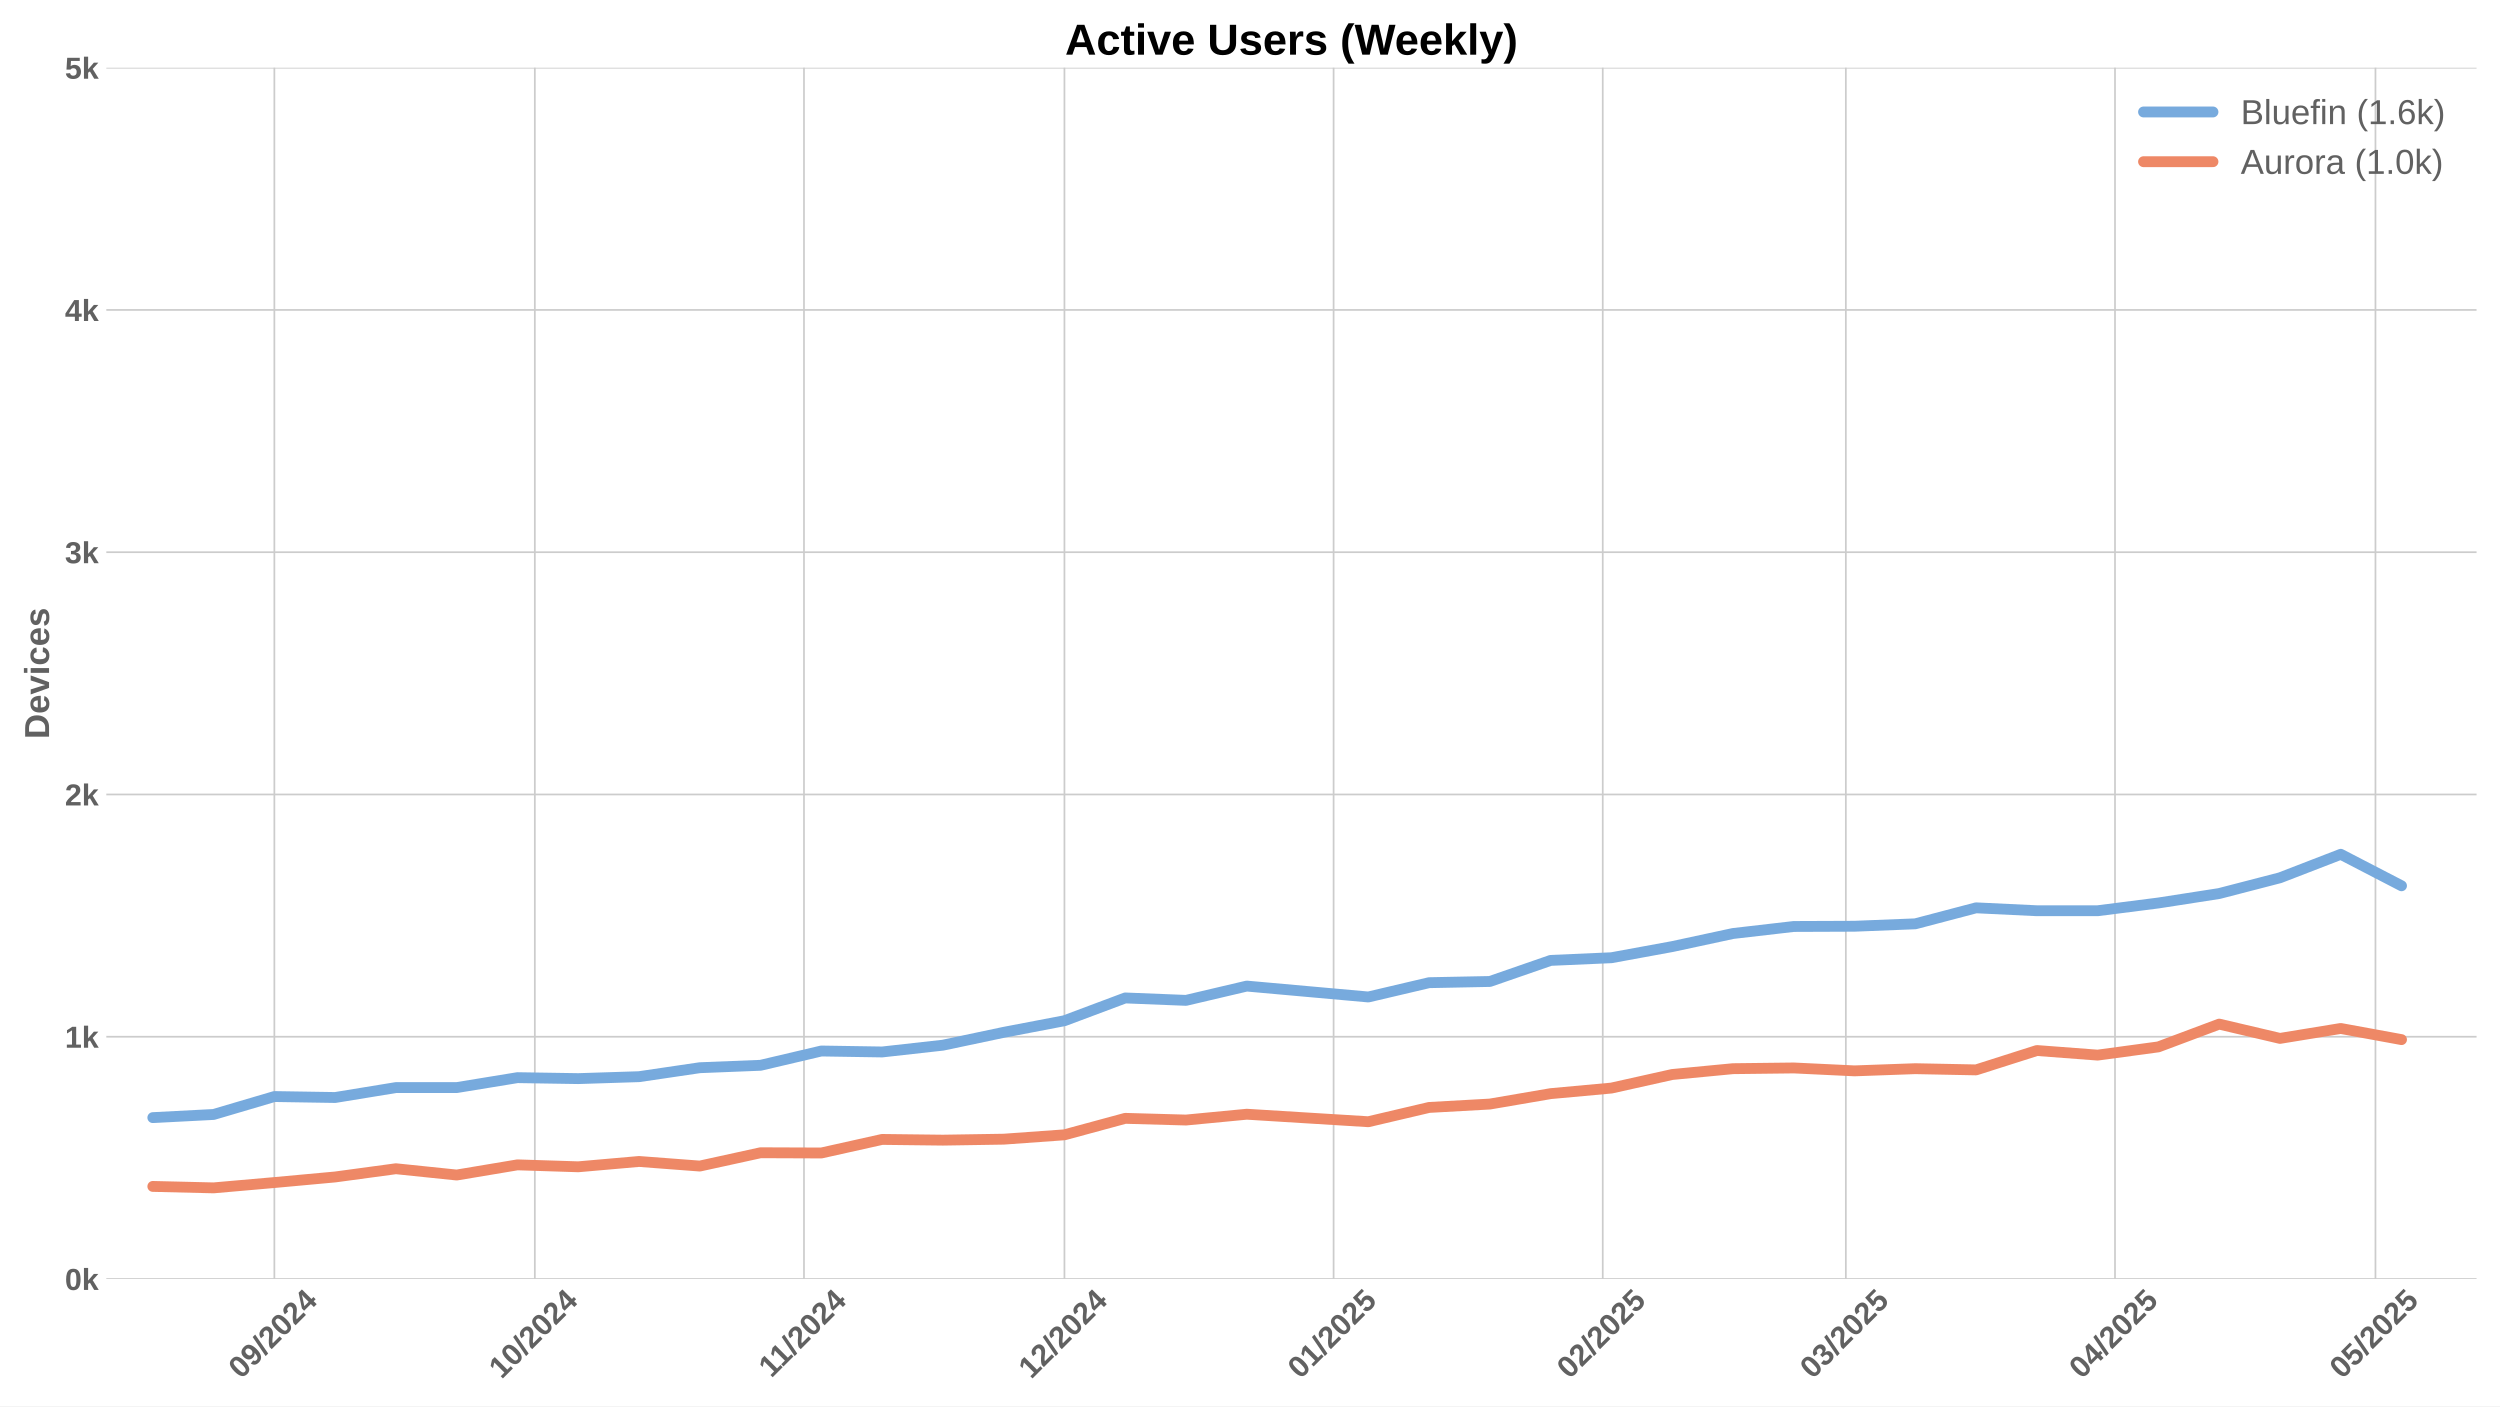
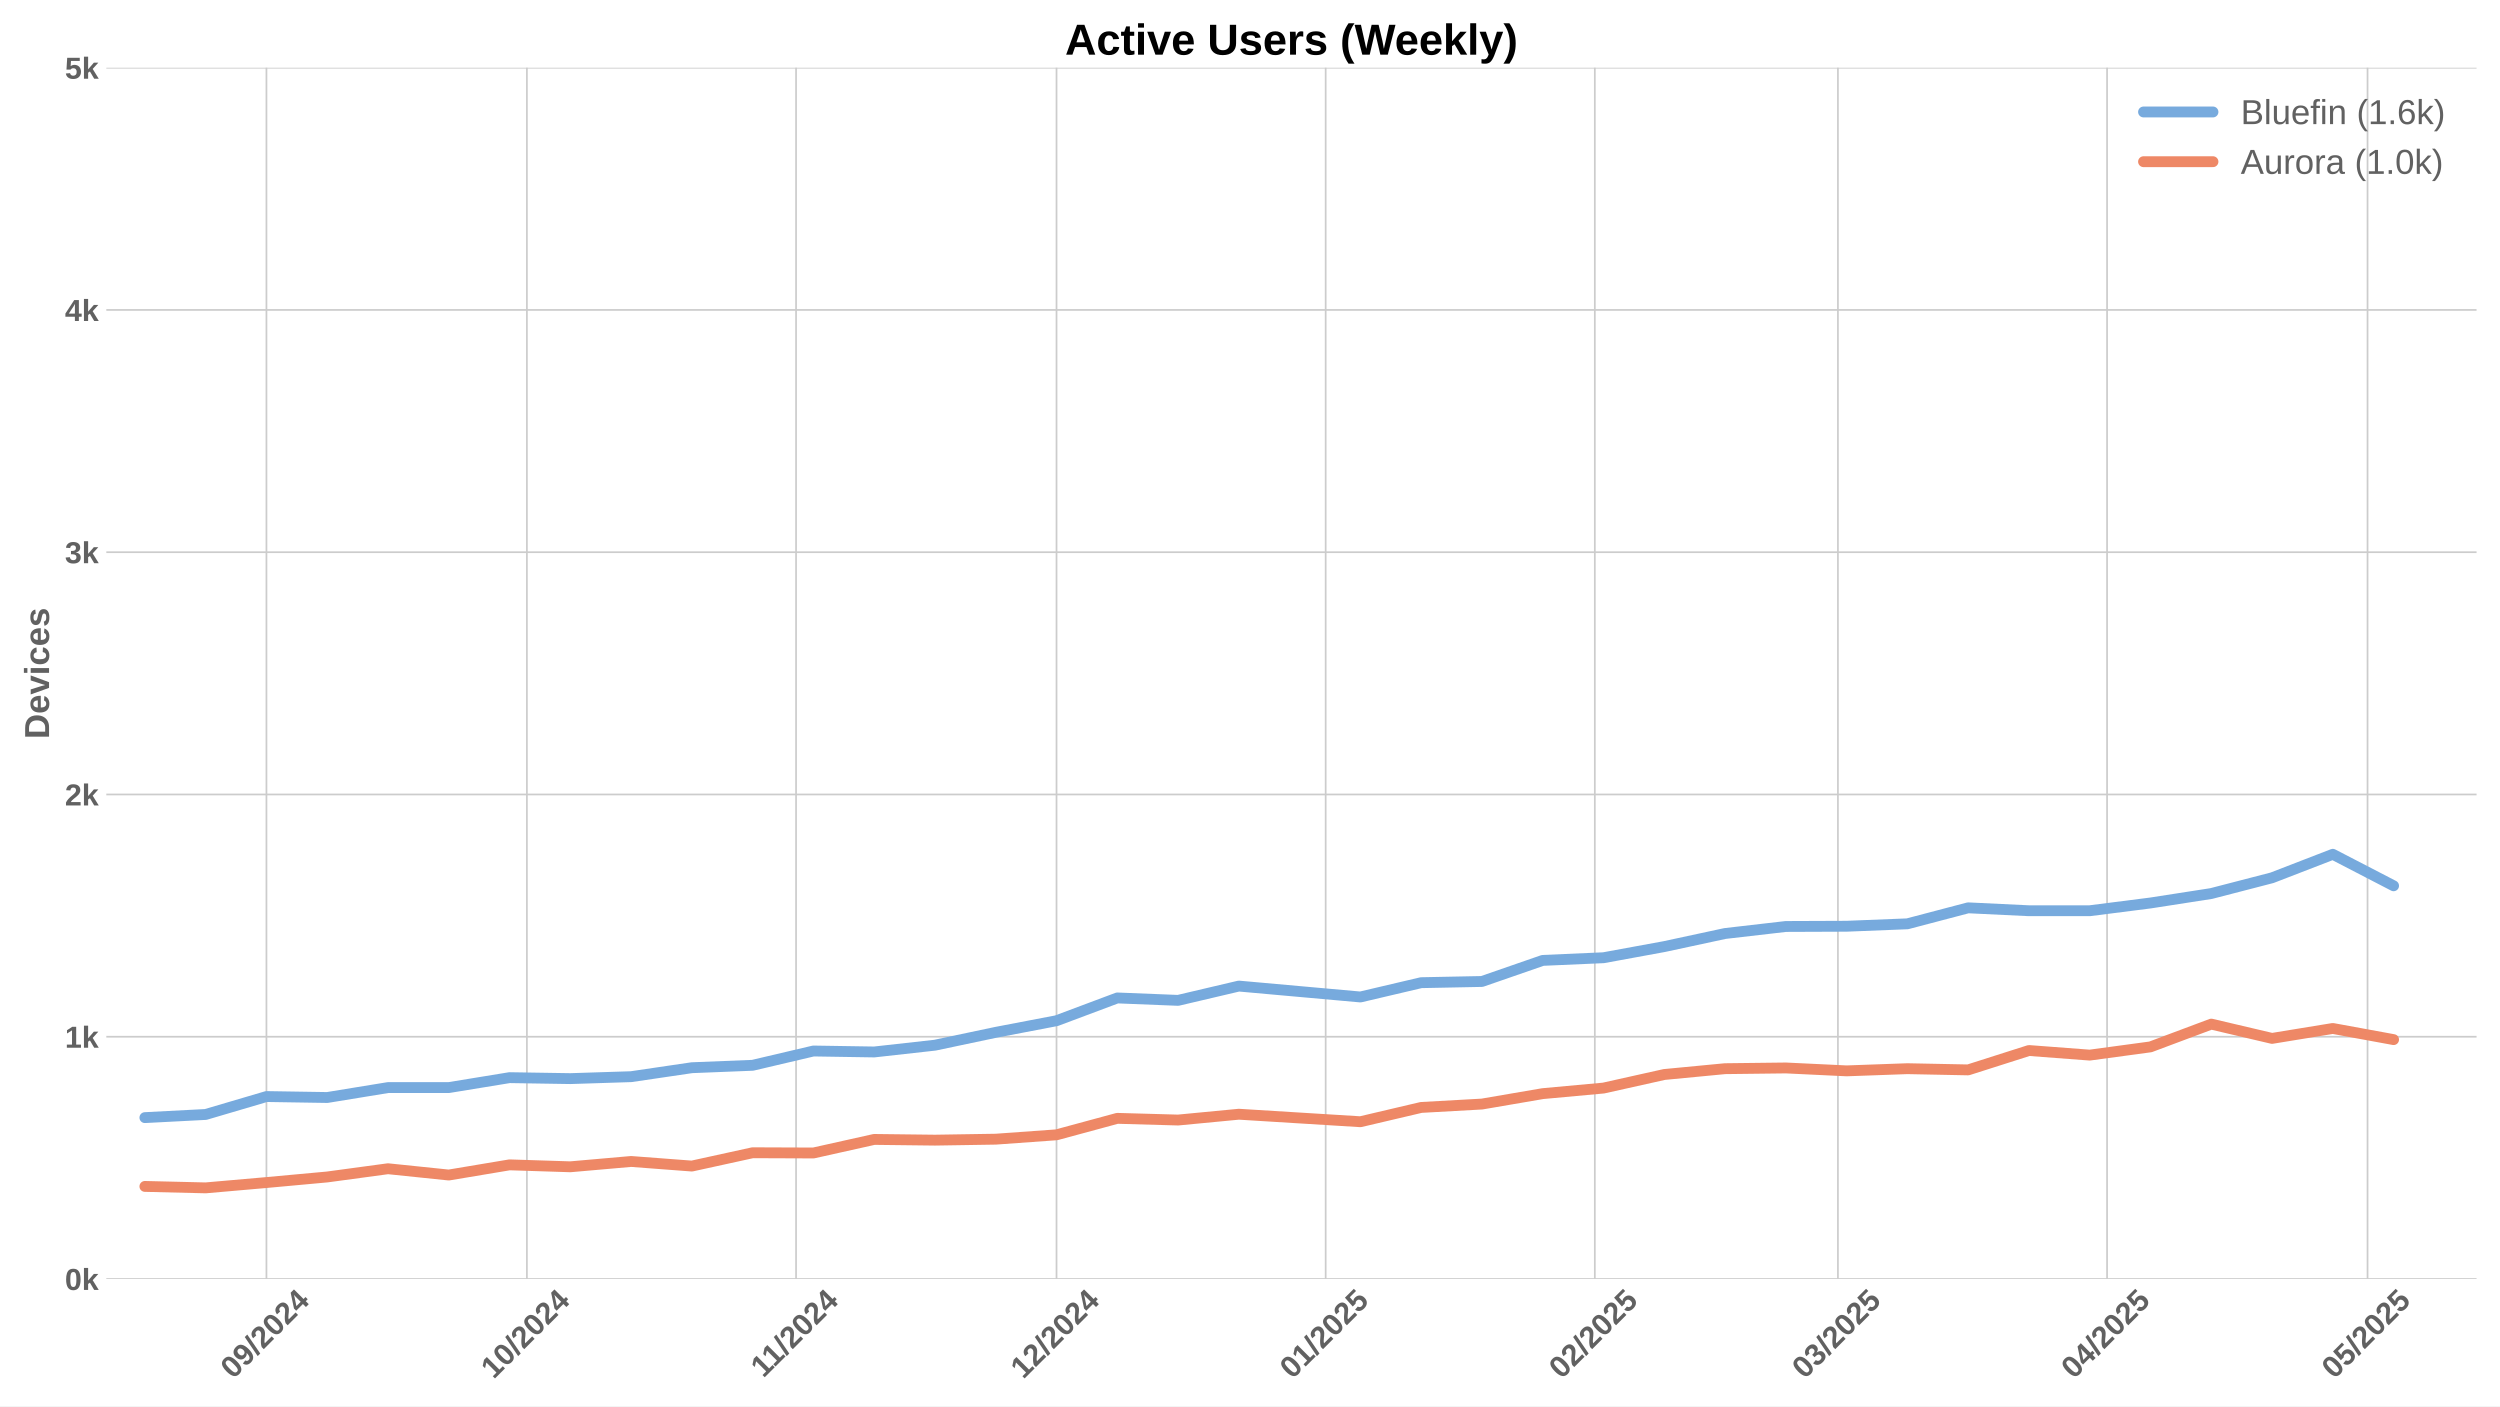
<svg xmlns="http://www.w3.org/2000/svg" xmlns:xlink="http://www.w3.org/1999/xlink" width="1152pt" height="648pt" viewBox="0 0 1152 648" version="1.1">
  <defs>
    <style type="text/css">*{stroke-linejoin: round; stroke-linecap: butt}</style>
  </defs>
  <g id="figure_1">
    <g id="patch_1">
      <path d="M 0 648  L 1152 648  L 1152 0  L 0 0  z " style="fill: #ffffff" />
    </g>
    <g id="axes_1">
      <g id="patch_2">
        <path d="M 48.99 589.343  L 1141.2 589.343  L 1141.2 31.2  L 48.99 31.2  z " style="fill: #ffffff" />
      </g>
      <g id="matplotlib.axis_1">
        <g id="xtick_1">
          <g id="line2d_1">
-             <path d="M 126.427 589.343  L 126.427 31.2  " clip-path="url(#p406740d268)" style="fill: none; stroke: #cccccc; stroke-width: 0.8; stroke-linecap: round" />
+             <path d="M 122.775 589.343  L 122.775 31.2  " clip-path="url(#p070a25400c)" style="fill: none; stroke: #cccccc; stroke-width: 0.8; stroke-linecap: round" />
          </g>
          <g id="line2d_2" />
          <g id="text_1">
-             <g style="fill: #616161" transform="translate(111.0971 635.7977) rotate(-45) scale(0.14 -0.14)">
+             <g style="fill: #616161" transform="translate(107.4448 635.7977) rotate(-45) scale(0.14 -0.14)">
              <defs>
                <path id="LiberationSans-Bold-30" d="M 3297 2203  Q 3297 1088 2914 512  Q 2531 -63 1766 -63  Q 253 -63 253 2203  Q 253 2994 418 3494  Q 584 3994 915 4231  Q 1247 4469 1791 4469  Q 2572 4469 2934 3903  Q 3297 3338 3297 2203  z M 2416 2203  Q 2416 2813 2356 3150  Q 2297 3488 2165 3634  Q 2034 3781 1784 3781  Q 1519 3781 1383 3632  Q 1247 3484 1189 3148  Q 1131 2813 1131 2203  Q 1131 1600 1192 1261  Q 1253 922 1386 775  Q 1519 628 1772 628  Q 2022 628 2158 783  Q 2294 938 2355 1278  Q 2416 1619 2416 2203  z " transform="scale(0.015625)" />
                <path id="LiberationSans-Bold-39" d="M 3322 2272  Q 3322 1100 2894 518  Q 2466 -63 1678 -63  Q 1097 -63 767 185  Q 438 434 300 972  L 1125 1088  Q 1247 628 1688 628  Q 2056 628 2254 981  Q 2453 1334 2459 2028  Q 2341 1794 2070 1661  Q 1800 1528 1488 1528  Q 906 1528 564 1923  Q 222 2319 222 2994  Q 222 3688 623 4078  Q 1025 4469 1759 4469  Q 2550 4469 2936 3920  Q 3322 3372 3322 2272  z M 2394 2888  Q 2394 3297 2214 3539  Q 2034 3781 1738 3781  Q 1447 3781 1280 3570  Q 1113 3359 1113 2988  Q 1113 2622 1278 2401  Q 1444 2181 1741 2181  Q 2022 2181 2208 2373  Q 2394 2566 2394 2888  z " transform="scale(0.015625)" />
                <path id="LiberationSans-Bold-2f" d="M 63 -128  L 972 4638  L 1716 4638  L 822 -128  L 63 -128  z " transform="scale(0.015625)" />
                <path id="LiberationSans-Bold-32" d="M 222 0  L 222 609  Q 394 988 711 1347  Q 1028 1706 1509 2097  Q 1972 2472 2158 2715  Q 2344 2959 2344 3194  Q 2344 3769 1766 3769  Q 1484 3769 1336 3617  Q 1188 3466 1144 3163  L 259 3213  Q 334 3825 717 4147  Q 1100 4469 1759 4469  Q 2472 4469 2853 4144  Q 3234 3819 3234 3231  Q 3234 2922 3112 2672  Q 2991 2422 2800 2211  Q 2609 2000 2376 1815  Q 2144 1631 1925 1456  Q 1706 1281 1526 1103  Q 1347 925 1259 722  L 3303 722  L 3303 0  L 222 0  z " transform="scale(0.015625)" />
                <path id="LiberationSans-Bold-34" d="M 2938 897  L 2938 0  L 2100 0  L 2100 897  L 97 897  L 97 1556  L 1956 4403  L 2938 4403  L 2938 1550  L 3525 1550  L 3525 897  L 2938 897  z M 2100 2991  Q 2100 3159 2111 3356  Q 2122 3553 2128 3609  Q 2047 3434 1834 3103  L 813 1550  L 2100 1550  L 2100 2991  z " transform="scale(0.015625)" />
              </defs>
              <use xlink:href="#LiberationSans-Bold-30" />
              <use xlink:href="#LiberationSans-Bold-39" transform="translate(55.61523 0)" />
              <use xlink:href="#LiberationSans-Bold-2f" transform="translate(111.2305 0)" />
              <use xlink:href="#LiberationSans-Bold-32" transform="translate(139.0137 0)" />
              <use xlink:href="#LiberationSans-Bold-30" transform="translate(194.6289 0)" />
              <use xlink:href="#LiberationSans-Bold-32" transform="translate(250.2441 0)" />
              <use xlink:href="#LiberationSans-Bold-34" transform="translate(305.8594 0)" />
            </g>
          </g>
        </g>
        <g id="xtick_2">
          <g id="line2d_3">
-             <path d="M 246.45 589.343  L 246.45 31.2  " clip-path="url(#p406740d268)" style="fill: none; stroke: #cccccc; stroke-width: 0.8; stroke-linecap: round" />
+             <path d="M 242.798 589.343  L 242.798 31.2  " clip-path="url(#p070a25400c)" style="fill: none; stroke: #cccccc; stroke-width: 0.8; stroke-linecap: round" />
          </g>
          <g id="line2d_4" />
          <g id="text_2">
-             <g style="fill: #616161" transform="translate(231.1201 635.7977) rotate(-45) scale(0.14 -0.14)">
+             <g style="fill: #616161" transform="translate(227.4679 635.7977) rotate(-45) scale(0.14 -0.14)">
              <defs>
                <path id="LiberationSans-Bold-31" d="M 403 0  L 403 653  L 1494 653  L 1494 3656  L 438 2997  L 438 3688  L 1541 4403  L 2372 4403  L 2372 653  L 3381 653  L 3381 0  L 403 0  z " transform="scale(0.015625)" />
              </defs>
              <use xlink:href="#LiberationSans-Bold-31" />
              <use xlink:href="#LiberationSans-Bold-30" transform="translate(55.61523 0)" />
              <use xlink:href="#LiberationSans-Bold-2f" transform="translate(111.2305 0)" />
              <use xlink:href="#LiberationSans-Bold-32" transform="translate(139.0137 0)" />
              <use xlink:href="#LiberationSans-Bold-30" transform="translate(194.6289 0)" />
              <use xlink:href="#LiberationSans-Bold-32" transform="translate(250.2441 0)" />
              <use xlink:href="#LiberationSans-Bold-34" transform="translate(305.8594 0)" />
            </g>
          </g>
        </g>
        <g id="xtick_3">
          <g id="line2d_5">
-             <path d="M 370.474 589.343  L 370.474 31.2  " clip-path="url(#p406740d268)" style="fill: none; stroke: #cccccc; stroke-width: 0.8; stroke-linecap: round" />
+             <path d="M 366.822 589.343  L 366.822 31.2  " clip-path="url(#p070a25400c)" style="fill: none; stroke: #cccccc; stroke-width: 0.8; stroke-linecap: round" />
          </g>
          <g id="line2d_6" />
          <g id="text_3">
-             <g style="fill: #616161" transform="translate(355.4162 635.2532) rotate(-45) scale(0.14 -0.14)">
+             <g style="fill: #616161" transform="translate(351.764 635.2532) rotate(-45) scale(0.14 -0.14)">
              <use xlink:href="#LiberationSans-Bold-31" />
              <use xlink:href="#LiberationSans-Bold-31" transform="translate(50.11523 0)" />
              <use xlink:href="#LiberationSans-Bold-2f" transform="translate(105.7305 0)" />
              <use xlink:href="#LiberationSans-Bold-32" transform="translate(133.5137 0)" />
              <use xlink:href="#LiberationSans-Bold-30" transform="translate(189.1289 0)" />
              <use xlink:href="#LiberationSans-Bold-32" transform="translate(244.7441 0)" />
              <use xlink:href="#LiberationSans-Bold-34" transform="translate(300.3594 0)" />
            </g>
          </g>
        </g>
        <g id="xtick_4">
          <g id="line2d_7">
-             <path d="M 490.497 589.343  L 490.497 31.2  " clip-path="url(#p406740d268)" style="fill: none; stroke: #cccccc; stroke-width: 0.8; stroke-linecap: round" />
+             <path d="M 486.845 589.343  L 486.845 31.2  " clip-path="url(#p070a25400c)" style="fill: none; stroke: #cccccc; stroke-width: 0.8; stroke-linecap: round" />
          </g>
          <g id="line2d_8" />
          <g id="text_4">
-             <g style="fill: #616161" transform="translate(475.1671 635.7977) rotate(-45) scale(0.14 -0.14)">
+             <g style="fill: #616161" transform="translate(471.5148 635.7977) rotate(-45) scale(0.14 -0.14)">
              <use xlink:href="#LiberationSans-Bold-31" />
              <use xlink:href="#LiberationSans-Bold-32" transform="translate(55.61523 0)" />
              <use xlink:href="#LiberationSans-Bold-2f" transform="translate(111.2305 0)" />
              <use xlink:href="#LiberationSans-Bold-32" transform="translate(139.0137 0)" />
              <use xlink:href="#LiberationSans-Bold-30" transform="translate(194.6289 0)" />
              <use xlink:href="#LiberationSans-Bold-32" transform="translate(250.2441 0)" />
              <use xlink:href="#LiberationSans-Bold-34" transform="translate(305.8594 0)" />
            </g>
          </g>
        </g>
        <g id="xtick_5">
          <g id="line2d_9">
-             <path d="M 614.521 589.343  L 614.521 31.2  " clip-path="url(#p406740d268)" style="fill: none; stroke: #cccccc; stroke-width: 0.8; stroke-linecap: round" />
+             <path d="M 610.869 589.343  L 610.869 31.2  " clip-path="url(#p070a25400c)" style="fill: none; stroke: #cccccc; stroke-width: 0.8; stroke-linecap: round" />
          </g>
          <g id="line2d_10" />
          <g id="text_5">
-             <g style="fill: #616161" transform="translate(599.1909 635.7977) rotate(-45) scale(0.14 -0.14)">
+             <g style="fill: #616161" transform="translate(595.5386 635.7977) rotate(-45) scale(0.14 -0.14)">
              <defs>
                <path id="LiberationSans-Bold-35" d="M 3381 1466  Q 3381 766 2945 351  Q 2509 -63 1750 -63  Q 1088 -63 689 235  Q 291 534 197 1100  L 1075 1172  Q 1144 891 1319 762  Q 1494 634 1759 634  Q 2088 634 2283 843  Q 2478 1053 2478 1447  Q 2478 1794 2293 2001  Q 2109 2209 1778 2209  Q 1413 2209 1181 1925  L 325 1925  L 478 4403  L 3125 4403  L 3125 3750  L 1275 3750  L 1203 2638  Q 1522 2919 2000 2919  Q 2628 2919 3004 2528  Q 3381 2138 3381 1466  z " transform="scale(0.015625)" />
              </defs>
              <use xlink:href="#LiberationSans-Bold-30" />
              <use xlink:href="#LiberationSans-Bold-31" transform="translate(55.61523 0)" />
              <use xlink:href="#LiberationSans-Bold-2f" transform="translate(111.2305 0)" />
              <use xlink:href="#LiberationSans-Bold-32" transform="translate(139.0137 0)" />
              <use xlink:href="#LiberationSans-Bold-30" transform="translate(194.6289 0)" />
              <use xlink:href="#LiberationSans-Bold-32" transform="translate(250.2441 0)" />
              <use xlink:href="#LiberationSans-Bold-35" transform="translate(305.8594 0)" />
            </g>
          </g>
        </g>
        <g id="xtick_6">
          <g id="line2d_11">
-             <path d="M 738.545 589.343  L 738.545 31.2  " clip-path="url(#p406740d268)" style="fill: none; stroke: #cccccc; stroke-width: 0.8; stroke-linecap: round" />
+             <path d="M 734.893 589.343  L 734.893 31.2  " clip-path="url(#p070a25400c)" style="fill: none; stroke: #cccccc; stroke-width: 0.8; stroke-linecap: round" />
          </g>
          <g id="line2d_12" />
          <g id="text_6">
-             <g style="fill: #616161" transform="translate(723.2148 635.7977) rotate(-45) scale(0.14 -0.14)">
+             <g style="fill: #616161" transform="translate(719.5625 635.7977) rotate(-45) scale(0.14 -0.14)">
              <use xlink:href="#LiberationSans-Bold-30" />
              <use xlink:href="#LiberationSans-Bold-32" transform="translate(55.61523 0)" />
              <use xlink:href="#LiberationSans-Bold-2f" transform="translate(111.2305 0)" />
              <use xlink:href="#LiberationSans-Bold-32" transform="translate(139.0137 0)" />
              <use xlink:href="#LiberationSans-Bold-30" transform="translate(194.6289 0)" />
              <use xlink:href="#LiberationSans-Bold-32" transform="translate(250.2441 0)" />
              <use xlink:href="#LiberationSans-Bold-35" transform="translate(305.8594 0)" />
            </g>
          </g>
        </g>
        <g id="xtick_7">
          <g id="line2d_13">
-             <path d="M 850.567 589.343  L 850.567 31.2  " clip-path="url(#p406740d268)" style="fill: none; stroke: #cccccc; stroke-width: 0.8; stroke-linecap: round" />
+             <path d="M 846.914 589.343  L 846.914 31.2  " clip-path="url(#p070a25400c)" style="fill: none; stroke: #cccccc; stroke-width: 0.8; stroke-linecap: round" />
          </g>
          <g id="line2d_14" />
          <g id="text_7">
-             <g style="fill: #616161" transform="translate(835.2363 635.7977) rotate(-45) scale(0.14 -0.14)">
+             <g style="fill: #616161" transform="translate(831.584 635.7977) rotate(-45) scale(0.14 -0.14)">
              <defs>
                <path id="LiberationSans-Bold-33" d="M 3328 1222  Q 3328 603 2922 265  Q 2516 -72 1766 -72  Q 1056 -72 637 254  Q 219 581 147 1197  L 1041 1275  Q 1125 641 1763 641  Q 2078 641 2253 797  Q 2428 953 2428 1275  Q 2428 1569 2215 1725  Q 2003 1881 1584 1881  L 1278 1881  L 1278 2591  L 1566 2591  Q 1944 2591 2134 2745  Q 2325 2900 2325 3188  Q 2325 3459 2173 3614  Q 2022 3769 1731 3769  Q 1459 3769 1292 3619  Q 1125 3469 1100 3194  L 222 3256  Q 291 3825 694 4147  Q 1097 4469 1747 4469  Q 2438 4469 2827 4158  Q 3216 3847 3216 3297  Q 3216 2884 2973 2618  Q 2731 2353 2275 2266  L 2275 2253  Q 2781 2194 3054 1920  Q 3328 1647 3328 1222  z " transform="scale(0.015625)" />
              </defs>
              <use xlink:href="#LiberationSans-Bold-30" />
              <use xlink:href="#LiberationSans-Bold-33" transform="translate(55.61523 0)" />
              <use xlink:href="#LiberationSans-Bold-2f" transform="translate(111.2305 0)" />
              <use xlink:href="#LiberationSans-Bold-32" transform="translate(139.0137 0)" />
              <use xlink:href="#LiberationSans-Bold-30" transform="translate(194.6289 0)" />
              <use xlink:href="#LiberationSans-Bold-32" transform="translate(250.2441 0)" />
              <use xlink:href="#LiberationSans-Bold-35" transform="translate(305.8594 0)" />
            </g>
          </g>
        </g>
        <g id="xtick_8">
          <g id="line2d_15">
-             <path d="M 974.59 589.343  L 974.59 31.2  " clip-path="url(#p406740d268)" style="fill: none; stroke: #cccccc; stroke-width: 0.8; stroke-linecap: round" />
+             <path d="M 970.938 589.343  L 970.938 31.2  " clip-path="url(#p070a25400c)" style="fill: none; stroke: #cccccc; stroke-width: 0.8; stroke-linecap: round" />
          </g>
          <g id="line2d_16" />
          <g id="text_8">
-             <g style="fill: #616161" transform="translate(959.2601 635.7977) rotate(-45) scale(0.14 -0.14)">
+             <g style="fill: #616161" transform="translate(955.6079 635.7977) rotate(-45) scale(0.14 -0.14)">
              <use xlink:href="#LiberationSans-Bold-30" />
              <use xlink:href="#LiberationSans-Bold-34" transform="translate(55.61523 0)" />
              <use xlink:href="#LiberationSans-Bold-2f" transform="translate(111.2305 0)" />
              <use xlink:href="#LiberationSans-Bold-32" transform="translate(139.0137 0)" />
              <use xlink:href="#LiberationSans-Bold-30" transform="translate(194.6289 0)" />
              <use xlink:href="#LiberationSans-Bold-32" transform="translate(250.2441 0)" />
              <use xlink:href="#LiberationSans-Bold-35" transform="translate(305.8594 0)" />
            </g>
          </g>
        </g>
        <g id="xtick_9">
          <g id="line2d_17">
-             <path d="M 1094.614 589.343  L 1094.614 31.2  " clip-path="url(#p406740d268)" style="fill: none; stroke: #cccccc; stroke-width: 0.8; stroke-linecap: round" />
+             <path d="M 1090.961 589.343  L 1090.961 31.2  " clip-path="url(#p070a25400c)" style="fill: none; stroke: #cccccc; stroke-width: 0.8; stroke-linecap: round" />
          </g>
          <g id="line2d_18" />
          <g id="text_9">
-             <g style="fill: #616161" transform="translate(1079.283 635.7977) rotate(-45) scale(0.14 -0.14)">
+             <g style="fill: #616161" transform="translate(1075.631 635.7977) rotate(-45) scale(0.14 -0.14)">
              <use xlink:href="#LiberationSans-Bold-30" />
              <use xlink:href="#LiberationSans-Bold-35" transform="translate(55.61523 0)" />
              <use xlink:href="#LiberationSans-Bold-2f" transform="translate(111.2305 0)" />
              <use xlink:href="#LiberationSans-Bold-32" transform="translate(139.0137 0)" />
              <use xlink:href="#LiberationSans-Bold-30" transform="translate(194.6289 0)" />
              <use xlink:href="#LiberationSans-Bold-32" transform="translate(250.2441 0)" />
              <use xlink:href="#LiberationSans-Bold-35" transform="translate(305.8594 0)" />
            </g>
          </g>
        </g>
      </g>
      <g id="matplotlib.axis_2">
        <g id="ytick_1">
          <g id="line2d_19">
-             <path d="M 48.99 589.343  L 1141.2 589.343  " clip-path="url(#p406740d268)" style="fill: none; stroke: #cccccc; stroke-width: 0.8; stroke-linecap: round" />
+             <path d="M 48.99 589.343  L 1141.2 589.343  " clip-path="url(#p070a25400c)" style="fill: none; stroke: #cccccc; stroke-width: 0.8; stroke-linecap: round" />
          </g>
          <g id="line2d_20" />
          <g id="text_10">
            <g style="fill: #616161" transform="translate(29.91937 594.416) scale(0.14 -0.14)">
              <defs>
                <path id="LiberationSans-Bold-6b" d="M 2606 0  L 1703 1531  L 1325 1269  L 1325 0  L 447 0  L 447 4638  L 1325 4638  L 1325 1981  L 2531 3381  L 3475 3381  L 2288 2063  L 3566 0  L 2606 0  z " transform="scale(0.015625)" />
              </defs>
              <use xlink:href="#LiberationSans-Bold-30" />
              <use xlink:href="#LiberationSans-Bold-6b" transform="translate(55.61523 0)" />
            </g>
          </g>
        </g>
        <g id="ytick_2">
          <g id="line2d_21">
-             <path d="M 48.99 477.715  L 1141.2 477.715  " clip-path="url(#p406740d268)" style="fill: none; stroke: #cccccc; stroke-width: 0.8; stroke-linecap: round" />
+             <path d="M 48.99 477.715  L 1141.2 477.715  " clip-path="url(#p070a25400c)" style="fill: none; stroke: #cccccc; stroke-width: 0.8; stroke-linecap: round" />
          </g>
          <g id="line2d_22" />
          <g id="text_11">
            <g style="fill: #616161" transform="translate(29.91937 482.7874) scale(0.14 -0.14)">
              <use xlink:href="#LiberationSans-Bold-31" />
              <use xlink:href="#LiberationSans-Bold-6b" transform="translate(55.61523 0)" />
            </g>
          </g>
        </g>
        <g id="ytick_3">
          <g id="line2d_23">
-             <path d="M 48.99 366.086  L 1141.2 366.086  " clip-path="url(#p406740d268)" style="fill: none; stroke: #cccccc; stroke-width: 0.8; stroke-linecap: round" />
+             <path d="M 48.99 366.086  L 1141.2 366.086  " clip-path="url(#p070a25400c)" style="fill: none; stroke: #cccccc; stroke-width: 0.8; stroke-linecap: round" />
          </g>
          <g id="line2d_24" />
          <g id="text_12">
            <g style="fill: #616161" transform="translate(29.91937 371.1587) scale(0.14 -0.14)">
              <use xlink:href="#LiberationSans-Bold-32" />
              <use xlink:href="#LiberationSans-Bold-6b" transform="translate(55.61523 0)" />
            </g>
          </g>
        </g>
        <g id="ytick_4">
          <g id="line2d_25">
-             <path d="M 48.99 254.457  L 1141.2 254.457  " clip-path="url(#p406740d268)" style="fill: none; stroke: #cccccc; stroke-width: 0.8; stroke-linecap: round" />
+             <path d="M 48.99 254.457  L 1141.2 254.457  " clip-path="url(#p070a25400c)" style="fill: none; stroke: #cccccc; stroke-width: 0.8; stroke-linecap: round" />
          </g>
          <g id="line2d_26" />
          <g id="text_13">
            <g style="fill: #616161" transform="translate(29.91937 259.5301) scale(0.14 -0.14)">
              <use xlink:href="#LiberationSans-Bold-33" />
              <use xlink:href="#LiberationSans-Bold-6b" transform="translate(55.61523 0)" />
            </g>
          </g>
        </g>
        <g id="ytick_5">
          <g id="line2d_27">
-             <path d="M 48.99 142.829  L 1141.2 142.829  " clip-path="url(#p406740d268)" style="fill: none; stroke: #cccccc; stroke-width: 0.8; stroke-linecap: round" />
+             <path d="M 48.99 142.829  L 1141.2 142.829  " clip-path="url(#p070a25400c)" style="fill: none; stroke: #cccccc; stroke-width: 0.8; stroke-linecap: round" />
          </g>
          <g id="line2d_28" />
          <g id="text_14">
            <g style="fill: #616161" transform="translate(29.91937 147.9015) scale(0.14 -0.14)">
              <use xlink:href="#LiberationSans-Bold-34" />
              <use xlink:href="#LiberationSans-Bold-6b" transform="translate(55.61523 0)" />
            </g>
          </g>
        </g>
        <g id="ytick_6">
          <g id="line2d_29">
-             <path d="M 48.99 31.2  L 1141.2 31.2  " clip-path="url(#p406740d268)" style="fill: none; stroke: #cccccc; stroke-width: 0.8; stroke-linecap: round" />
+             <path d="M 48.99 31.2  L 1141.2 31.2  " clip-path="url(#p070a25400c)" style="fill: none; stroke: #cccccc; stroke-width: 0.8; stroke-linecap: round" />
          </g>
          <g id="line2d_30" />
          <g id="text_15">
            <g style="fill: #616161" transform="translate(29.91937 36.27281) scale(0.14 -0.14)">
              <use xlink:href="#LiberationSans-Bold-35" />
              <use xlink:href="#LiberationSans-Bold-6b" transform="translate(55.61523 0)" />
            </g>
          </g>
        </g>
        <g id="text_16">
          <g style="fill: #616161" transform="translate(22.59937 340.5153) rotate(-90) scale(0.16 -0.16)">
            <defs>
              <path id="LiberationSans-Bold-44" d="M 4353 2234  Q 4353 1553 4086 1045  Q 3819 538 3330 269  Q 2841 0 2209 0  L 428 0  L 428 4403  L 2022 4403  Q 3134 4403 3743 3842  Q 4353 3281 4353 2234  z M 3425 2234  Q 3425 2944 3056 3317  Q 2688 3691 2003 3691  L 1350 3691  L 1350 713  L 2131 713  Q 2725 713 3075 1122  Q 3425 1531 3425 2234  z " transform="scale(0.015625)" />
              <path id="LiberationSans-Bold-65" d="M 1831 -63  Q 1069 -63 659 389  Q 250 841 250 1706  Q 250 2544 665 2994  Q 1081 3444 1844 3444  Q 2572 3444 2956 2961  Q 3341 2478 3341 1547  L 3341 1522  L 1172 1522  Q 1172 1028 1355 776  Q 1538 525 1875 525  Q 2341 525 2463 928  L 3291 856  Q 2931 -63 1831 -63  z M 1831 2891  Q 1522 2891 1355 2675  Q 1188 2459 1178 2072  L 2491 2072  Q 2466 2481 2294 2686  Q 2122 2891 1831 2891  z " transform="scale(0.015625)" />
              <path id="LiberationSans-Bold-76" d="M 2284 0  L 1234 0  L 25 3381  L 953 3381  L 1544 1491  Q 1591 1334 1766 709  Q 1797 838 1894 1159  Q 1991 1481 2613 3381  L 3531 3381  L 2284 0  z " transform="scale(0.015625)" />
              <path id="LiberationSans-Bold-69" d="M 447 3991  L 447 4638  L 1325 4638  L 1325 3991  L 447 3991  z M 447 0  L 447 3381  L 1325 3381  L 1325 0  L 447 0  z " transform="scale(0.015625)" />
              <path id="LiberationSans-Bold-63" d="M 1856 -63  Q 1088 -63 669 395  Q 250 853 250 1672  Q 250 2509 672 2976  Q 1094 3444 1869 3444  Q 2466 3444 2856 3144  Q 3247 2844 3347 2316  L 2463 2272  Q 2425 2531 2275 2686  Q 2125 2841 1850 2841  Q 1172 2841 1172 1706  Q 1172 538 1863 538  Q 2113 538 2281 695  Q 2450 853 2491 1166  L 3372 1125  Q 3325 778 3123 506  Q 2922 234 2594 85  Q 2266 -63 1856 -63  z " transform="scale(0.015625)" />
              <path id="LiberationSans-Bold-73" d="M 3297 988  Q 3297 497 2895 217  Q 2494 -63 1784 -63  Q 1088 -63 717 157  Q 347 378 225 844  L 997 959  Q 1063 719 1223 619  Q 1384 519 1784 519  Q 2153 519 2322 612  Q 2491 706 2491 906  Q 2491 1069 2355 1164  Q 2219 1259 1894 1325  Q 1150 1472 890 1598  Q 631 1725 495 1926  Q 359 2128 359 2422  Q 359 2906 732 3176  Q 1106 3447 1791 3447  Q 2394 3447 2761 3212  Q 3128 2978 3219 2534  L 2441 2453  Q 2403 2659 2256 2761  Q 2109 2863 1791 2863  Q 1478 2863 1322 2783  Q 1166 2703 1166 2516  Q 1166 2369 1286 2283  Q 1406 2197 1691 2141  Q 2088 2059 2395 1973  Q 2703 1888 2889 1769  Q 3075 1650 3186 1464  Q 3297 1278 3297 988  z " transform="scale(0.015625)" />
            </defs>
            <use xlink:href="#LiberationSans-Bold-44" />
            <use xlink:href="#LiberationSans-Bold-65" transform="translate(72.2168 0)" />
            <use xlink:href="#LiberationSans-Bold-76" transform="translate(127.832 0)" />
            <use xlink:href="#LiberationSans-Bold-69" transform="translate(183.4473 0)" />
            <use xlink:href="#LiberationSans-Bold-63" transform="translate(211.2305 0)" />
            <use xlink:href="#LiberationSans-Bold-65" transform="translate(266.8457 0)" />
            <use xlink:href="#LiberationSans-Bold-73" transform="translate(322.4609 0)" />
          </g>
        </g>
      </g>
      <g id="line2d_31">
-         <path d="M 70.417 514.999  L 98.422 513.547  L 126.427 505.287  L 154.433 505.733  L 182.438 501.157  L 210.444 501.157  L 238.449 496.58  L 266.454 497.026  L 294.46 496.133  L 322.465 492.003  L 350.47 490.887  L 378.476 484.301  L 406.481 484.747  L 434.487 481.622  L 462.492 475.705  L 490.497 470.347  L 518.503 459.854  L 546.508 460.97  L 574.514 454.384  L 630.524 459.407  L 658.53 452.821  L 686.535 452.263  L 714.54 442.552  L 742.546 441.324  L 770.551 436.189  L 798.557 430.161  L 826.562 426.924  L 854.567 426.812  L 882.573 425.696  L 910.578 418.328  L 938.584 419.668  L 966.589 419.668  L 994.594 416.096  L 1022.6 411.742  L 1050.605 404.486  L 1078.61 393.658  L 1106.616 408.17  " clip-path="url(#p406740d268)" style="fill: none; stroke: #77aadd; stroke-width: 5; stroke-linecap: round" />
+         <path d="M 66.764 514.999  L 94.77 513.547  L 122.775 505.287  L 150.78 505.733  L 178.786 501.157  L 206.791 501.157  L 234.797 496.58  L 262.802 497.026  L 290.807 496.133  L 318.813 492.003  L 346.818 490.887  L 374.824 484.301  L 402.829 484.747  L 430.834 481.622  L 458.84 475.705  L 486.845 470.347  L 514.85 459.854  L 542.856 460.97  L 570.861 454.384  L 626.872 459.407  L 654.877 452.821  L 682.883 452.263  L 710.888 442.552  L 738.894 441.324  L 766.899 436.189  L 794.904 430.161  L 822.91 426.924  L 850.915 426.812  L 878.92 425.696  L 906.926 418.328  L 934.931 419.668  L 962.937 419.668  L 990.942 416.096  L 1018.947 411.742  L 1046.953 404.486  L 1074.958 393.658  L 1102.964 408.17  " clip-path="url(#p070a25400c)" style="fill: none; stroke: #77aadd; stroke-width: 5; stroke-linecap: round" />
      </g>
      <g id="line2d_32">
-         <path d="M 70.417 546.701  L 98.422 547.371  L 126.427 544.915  L 154.433 542.348  L 182.438 538.552  L 210.444 541.455  L 238.449 536.766  L 266.454 537.659  L 294.46 535.203  L 322.465 537.324  L 350.47 531.185  L 378.476 531.296  L 406.481 525.045  L 434.487 525.38  L 462.492 524.933  L 490.497 522.924  L 518.503 515.333  L 546.508 516.115  L 574.514 513.436  L 630.524 516.896  L 658.53 510.31  L 686.535 508.747  L 714.54 503.947  L 742.546 501.38  L 770.551 495.129  L 798.557 492.45  L 826.562 492.115  L 854.567 493.454  L 882.573 492.45  L 910.578 493.008  L 938.584 484.077  L 966.589 486.198  L 994.594 482.403  L 1022.6 471.91  L 1050.605 478.496  L 1078.61 473.919  L 1106.616 479.054  " clip-path="url(#p406740d268)" style="fill: none; stroke: #ee8866; stroke-width: 5; stroke-linecap: round" />
+         <path d="M 66.764 546.701  L 94.77 547.371  L 122.775 544.915  L 150.78 542.348  L 178.786 538.552  L 206.791 541.455  L 234.797 536.766  L 262.802 537.659  L 290.807 535.203  L 318.813 537.324  L 346.818 531.185  L 374.824 531.296  L 402.829 525.045  L 430.834 525.38  L 458.84 524.933  L 486.845 522.924  L 514.85 515.333  L 542.856 516.115  L 570.861 513.436  L 626.872 516.896  L 654.877 510.31  L 682.883 508.747  L 710.888 503.947  L 738.894 501.38  L 766.899 495.129  L 794.904 492.45  L 822.91 492.115  L 850.915 493.454  L 878.92 492.45  L 906.926 493.008  L 934.931 484.077  L 962.937 486.198  L 990.942 482.403  L 1018.947 471.91  L 1046.953 478.496  L 1074.958 473.919  L 1102.964 479.054  " clip-path="url(#p070a25400c)" style="fill: none; stroke: #ee8866; stroke-width: 5; stroke-linecap: round" />
      </g>
      <g id="patch_3">
        <path d="M 48.99 589.343  L 48.99 31.2  " style="fill: none" />
      </g>
      <g id="patch_4">
        <path d="M 1141.2 589.343  L 1141.2 31.2  " style="fill: none" />
      </g>
      <g id="patch_5">
        <path d="M 48.99 589.343  L 1141.2 589.343  " style="fill: none" />
      </g>
      <g id="patch_6">
        <path d="M 48.99 31.2  L 1141.2 31.2  " style="fill: none" />
      </g>
      <g id="text_17">
        <g transform="translate(490.7841 25.2) scale(0.2 -0.2)">
          <defs>
            <path id="LiberationSans-Bold-41" d="M 3541 0  L 3150 1125  L 1472 1125  L 1081 0  L 159 0  L 1766 4403  L 2853 4403  L 4453 0  L 3541 0  z M 2309 3725  L 2291 3656  Q 2259 3544 2215 3400  Q 2172 3256 1678 1819  L 2944 1819  L 2509 3084  L 2375 3509  L 2309 3725  z " transform="scale(0.015625)" />
            <path id="LiberationSans-Bold-74" d="M 1313 -56  Q 925 -56 715 155  Q 506 366 506 794  L 506 2788  L 78 2788  L 78 3381  L 550 3381  L 825 4175  L 1375 4175  L 1375 3381  L 2016 3381  L 2016 2788  L 1375 2788  L 1375 1031  Q 1375 784 1469 667  Q 1563 550 1759 550  Q 1863 550 2053 594  L 2053 50  Q 1728 -56 1313 -56  z " transform="scale(0.015625)" />
            <path id="LiberationSans-Bold-20" transform="scale(0.015625)" />
            <path id="LiberationSans-Bold-55" d="M 2259 -63  Q 1350 -63 867 381  Q 384 825 384 1650  L 384 4403  L 1306 4403  L 1306 1722  Q 1306 1200 1554 929  Q 1803 659 2284 659  Q 2778 659 3043 942  Q 3309 1225 3309 1753  L 3309 4403  L 4231 4403  L 4231 1697  Q 4231 859 3714 398  Q 3197 -63 2259 -63  z " transform="scale(0.015625)" />
            <path id="LiberationSans-Bold-72" d="M 447 0  L 447 2588  Q 447 2866 439 3052  Q 431 3238 422 3381  L 1259 3381  Q 1269 3325 1284 3039  Q 1300 2753 1300 2659  L 1313 2659  Q 1441 3016 1541 3161  Q 1641 3306 1778 3376  Q 1916 3447 2122 3447  Q 2291 3447 2394 3400  L 2394 2666  Q 2181 2713 2019 2713  Q 1691 2713 1508 2447  Q 1325 2181 1325 1659  L 1325 0  L 447 0  z " transform="scale(0.015625)" />
            <path id="LiberationSans-Bold-28" d="M 1247 -1328  Q 756 -622 537 81  Q 319 784 319 1659  Q 319 2531 537 3232  Q 756 3934 1247 4638  L 2125 4638  Q 1631 3925 1407 3219  Q 1184 2513 1184 1656  Q 1184 803 1406 101  Q 1628 -600 2125 -1328  L 1247 -1328  z " transform="scale(0.015625)" />
            <path id="LiberationSans-Bold-57" d="M 4897 0  L 3803 0  L 3206 2547  Q 3097 2997 3022 3488  Q 2947 3078 2900 2864  Q 2853 2650 2234 0  L 1141 0  L 6 4403  L 941 4403  L 1578 1559  L 1722 872  Q 1809 1306 1892 1701  Q 1975 2097 2516 4403  L 3547 4403  L 4103 2059  Q 4169 1797 4325 872  L 4403 1234  L 4569 1953  L 5100 4403  L 6034 4403  L 4897 0  z " transform="scale(0.015625)" />
            <path id="LiberationSans-Bold-6c" d="M 447 0  L 447 4638  L 1325 4638  L 1325 0  L 447 0  z " transform="scale(0.015625)" />
            <path id="LiberationSans-Bold-79" d="M 884 -1328  Q 569 -1328 331 -1288  L 331 -663  Q 497 -688 634 -688  Q 822 -688 945 -628  Q 1069 -569 1167 -431  Q 1266 -294 1388 34  L 50 3381  L 978 3381  L 1509 1797  Q 1634 1456 1825 753  L 1903 1050  L 2106 1784  L 2606 3381  L 3525 3381  L 2188 -178  Q 1919 -828 1630 -1078  Q 1341 -1328 884 -1328  z " transform="scale(0.015625)" />
            <path id="LiberationSans-Bold-29" d="M 6 -1328  Q 506 -597 726 101  Q 947 800 947 1656  Q 947 2516 722 3223  Q 497 3931 6 4638  L 884 4638  Q 1378 3928 1595 3225  Q 1813 2522 1813 1659  Q 1813 791 1595 87  Q 1378 -616 884 -1328  L 6 -1328  z " transform="scale(0.015625)" />
          </defs>
          <use xlink:href="#LiberationSans-Bold-41" />
          <use xlink:href="#LiberationSans-Bold-63" transform="translate(72.2168 0)" />
          <use xlink:href="#LiberationSans-Bold-74" transform="translate(127.832 0)" />
          <use xlink:href="#LiberationSans-Bold-69" transform="translate(161.1328 0)" />
          <use xlink:href="#LiberationSans-Bold-76" transform="translate(188.916 0)" />
          <use xlink:href="#LiberationSans-Bold-65" transform="translate(244.5312 0)" />
          <use xlink:href="#LiberationSans-Bold-20" transform="translate(300.1465 0)" />
          <use xlink:href="#LiberationSans-Bold-55" transform="translate(327.9297 0)" />
          <use xlink:href="#LiberationSans-Bold-73" transform="translate(400.1465 0)" />
          <use xlink:href="#LiberationSans-Bold-65" transform="translate(455.7617 0)" />
          <use xlink:href="#LiberationSans-Bold-72" transform="translate(511.377 0)" />
          <use xlink:href="#LiberationSans-Bold-73" transform="translate(550.293 0)" />
          <use xlink:href="#LiberationSans-Bold-20" transform="translate(605.9082 0)" />
          <use xlink:href="#LiberationSans-Bold-28" transform="translate(633.6914 0)" />
          <use xlink:href="#LiberationSans-Bold-57" transform="translate(666.9922 0)" />
          <use xlink:href="#LiberationSans-Bold-65" transform="translate(759.627 0)" />
          <use xlink:href="#LiberationSans-Bold-65" transform="translate(815.2422 0)" />
          <use xlink:href="#LiberationSans-Bold-6b" transform="translate(870.8574 0)" />
          <use xlink:href="#LiberationSans-Bold-6c" transform="translate(926.4727 0)" />
          <use xlink:href="#LiberationSans-Bold-79" transform="translate(954.2559 0)" />
          <use xlink:href="#LiberationSans-Bold-29" transform="translate(1009.871 0)" />
        </g>
      </g>
      <g id="legend_1">
        <g id="line2d_33">
          <path d="M 987.74 51.595  L 1003.74 51.595  L 1019.74 51.595  " style="fill: none; stroke: #77aadd; stroke-width: 5; stroke-linecap: round" />
        </g>
        <g id="text_18">
          <g style="fill: #616161" transform="translate(1032.54 57.195) scale(0.16 -0.16)">
            <defs>
              <path id="LiberationSans-42" d="M 3931 1241  Q 3931 653 3503 326  Q 3075 0 2313 0  L 525 0  L 525 4403  L 2125 4403  Q 3675 4403 3675 3334  Q 3675 2944 3456 2678  Q 3238 2413 2838 2322  Q 3363 2259 3647 1970  Q 3931 1681 3931 1241  z M 3075 3263  Q 3075 3619 2831 3772  Q 2588 3925 2125 3925  L 1122 3925  L 1122 2531  L 2125 2531  Q 2603 2531 2839 2711  Q 3075 2891 3075 3263  z M 3328 1288  Q 3328 2066 2234 2066  L 1122 2066  L 1122 478  L 2281 478  Q 2828 478 3078 681  Q 3328 884 3328 1288  z " transform="scale(0.015625)" />
              <path id="LiberationSans-6c" d="M 431 0  L 431 4638  L 994 4638  L 994 0  L 431 0  z " transform="scale(0.015625)" />
              <path id="LiberationSans-75" d="M 981 3381  L 981 1238  Q 981 903 1047 718  Q 1113 534 1256 453  Q 1400 372 1678 372  Q 2084 372 2318 650  Q 2553 928 2553 1422  L 2553 3381  L 3116 3381  L 3116 722  Q 3116 131 3134 0  L 2603 0  Q 2600 16 2597 84  Q 2594 153 2589 242  Q 2584 331 2578 578  L 2569 578  Q 2375 228 2120 82  Q 1866 -63 1488 -63  Q 931 -63 673 214  Q 416 491 416 1128  L 416 3381  L 981 3381  z " transform="scale(0.015625)" />
              <path id="LiberationSans-65" d="M 863 1572  Q 863 991 1103 675  Q 1344 359 1806 359  Q 2172 359 2392 506  Q 2613 653 2691 878  L 3184 738  Q 2881 -63 1806 -63  Q 1056 -63 664 384  Q 272 831 272 1713  Q 272 2550 664 2997  Q 1056 3444 1784 3444  Q 3275 3444 3275 1647  L 3275 1572  L 863 1572  z M 2694 2003  Q 2647 2538 2422 2783  Q 2197 3028 1775 3028  Q 1366 3028 1127 2754  Q 888 2481 869 2003  L 2694 2003  z " transform="scale(0.015625)" />
              <path id="LiberationSans-66" d="M 1128 2972  L 1128 0  L 566 0  L 566 2972  L 91 2972  L 91 3381  L 566 3381  L 566 3763  Q 566 4225 769 4428  Q 972 4631 1391 4631  Q 1625 4631 1788 4594  L 1788 4166  Q 1647 4191 1538 4191  Q 1322 4191 1225 4081  Q 1128 3972 1128 3684  L 1128 3381  L 1788 3381  L 1788 2972  L 1128 2972  z " transform="scale(0.015625)" />
              <path id="LiberationSans-69" d="M 428 4100  L 428 4638  L 991 4638  L 991 4100  L 428 4100  z M 428 0  L 428 3381  L 991 3381  L 991 0  L 428 0  z " transform="scale(0.015625)" />
              <path id="LiberationSans-6e" d="M 2578 0  L 2578 2144  Q 2578 2478 2512 2662  Q 2447 2847 2303 2928  Q 2159 3009 1881 3009  Q 1475 3009 1240 2731  Q 1006 2453 1006 1959  L 1006 0  L 444 0  L 444 2659  Q 444 3250 425 3381  L 956 3381  Q 959 3366 962 3297  Q 966 3228 970 3139  Q 975 3050 981 2803  L 991 2803  Q 1184 3153 1439 3298  Q 1694 3444 2072 3444  Q 2628 3444 2886 3167  Q 3144 2891 3144 2253  L 3144 0  L 2578 0  z " transform="scale(0.015625)" />
              <path id="LiberationSans-20" transform="scale(0.015625)" />
              <path id="LiberationSans-28" d="M 397 1663  Q 397 2566 680 3284  Q 963 4003 1550 4638  L 2094 4638  Q 1509 3988 1236 3256  Q 963 2525 963 1656  Q 963 791 1233 62  Q 1503 -666 2094 -1325  L 1550 -1325  Q 959 -688 678 32  Q 397 753 397 1650  L 397 1663  z " transform="scale(0.015625)" />
              <path id="LiberationSans-31" d="M 488 0  L 488 478  L 1609 478  L 1609 3866  L 616 3156  L 616 3688  L 1656 4403  L 2175 4403  L 2175 478  L 3247 478  L 3247 0  L 488 0  z " transform="scale(0.015625)" />
              <path id="LiberationSans-2e" d="M 584 0  L 584 684  L 1194 684  L 1194 0  L 584 0  z " transform="scale(0.015625)" />
              <path id="LiberationSans-36" d="M 3278 1441  Q 3278 744 2900 340  Q 2522 -63 1856 -63  Q 1113 -63 719 490  Q 325 1044 325 2100  Q 325 3244 734 3856  Q 1144 4469 1900 4469  Q 2897 4469 3156 3572  L 2619 3475  Q 2453 4013 1894 4013  Q 1413 4013 1148 3564  Q 884 3116 884 2266  Q 1038 2550 1316 2698  Q 1594 2847 1953 2847  Q 2563 2847 2920 2465  Q 3278 2084 3278 1441  z M 2706 1416  Q 2706 1894 2472 2153  Q 2238 2413 1819 2413  Q 1425 2413 1183 2183  Q 941 1953 941 1550  Q 941 1041 1192 716  Q 1444 391 1838 391  Q 2244 391 2475 664  Q 2706 938 2706 1416  z " transform="scale(0.015625)" />
              <path id="LiberationSans-6b" d="M 2550 0  L 1406 1544  L 994 1203  L 994 0  L 431 0  L 431 4638  L 994 4638  L 994 1741  L 2478 3381  L 3138 3381  L 1766 1928  L 3209 0  L 2550 0  z " transform="scale(0.015625)" />
              <path id="LiberationSans-29" d="M 1734 1650  Q 1734 747 1451 28  Q 1169 -691 581 -1325  L 38 -1325  Q 625 -669 897 57  Q 1169 784 1169 1656  Q 1169 2528 895 3256  Q 622 3984 38 4638  L 581 4638  Q 1172 4000 1453 3279  Q 1734 2559 1734 1663  L 1734 1650  z " transform="scale(0.015625)" />
            </defs>
            <use xlink:href="#LiberationSans-42" />
            <use xlink:href="#LiberationSans-6c" transform="translate(66.69922 0)" />
            <use xlink:href="#LiberationSans-75" transform="translate(88.91602 0)" />
            <use xlink:href="#LiberationSans-65" transform="translate(144.5312 0)" />
            <use xlink:href="#LiberationSans-66" transform="translate(200.1465 0)" />
            <use xlink:href="#LiberationSans-69" transform="translate(227.9297 0)" />
            <use xlink:href="#LiberationSans-6e" transform="translate(250.1465 0)" />
            <use xlink:href="#LiberationSans-20" transform="translate(305.7617 0)" />
            <use xlink:href="#LiberationSans-28" transform="translate(333.5449 0)" />
            <use xlink:href="#LiberationSans-31" transform="translate(366.8457 0)" />
            <use xlink:href="#LiberationSans-2e" transform="translate(422.4609 0)" />
            <use xlink:href="#LiberationSans-36" transform="translate(450.2441 0)" />
            <use xlink:href="#LiberationSans-6b" transform="translate(505.8594 0)" />
            <use xlink:href="#LiberationSans-29" transform="translate(555.8594 0)" />
          </g>
        </g>
        <g id="line2d_34">
          <path d="M 987.74 74.51  L 1003.74 74.51  L 1019.74 74.51  " style="fill: none; stroke: #ee8866; stroke-width: 5; stroke-linecap: round" />
        </g>
        <g id="text_19">
          <g style="fill: #616161" transform="translate(1032.54 80.11) scale(0.16 -0.16)">
            <defs>
              <path id="LiberationSans-41" d="M 3647 0  L 3144 1288  L 1138 1288  L 631 0  L 13 0  L 1809 4403  L 2488 4403  L 4256 0  L 3647 0  z M 2141 3953  L 2113 3866  Q 2034 3606 1881 3200  L 1319 1753  L 2966 1753  L 2400 3206  Q 2313 3422 2225 3694  L 2141 3953  z " transform="scale(0.015625)" />
              <path id="LiberationSans-72" d="M 444 0  L 444 2594  Q 444 2950 425 3381  L 956 3381  Q 981 2806 981 2691  L 994 2691  Q 1128 3125 1303 3284  Q 1478 3444 1797 3444  Q 1909 3444 2025 3413  L 2025 2897  Q 1913 2928 1725 2928  Q 1375 2928 1190 2626  Q 1006 2325 1006 1763  L 1006 0  L 444 0  z " transform="scale(0.015625)" />
              <path id="LiberationSans-6f" d="M 3291 1694  Q 3291 806 2900 371  Q 2509 -63 1766 -63  Q 1025 -63 647 389  Q 269 841 269 1694  Q 269 3444 1784 3444  Q 2559 3444 2925 3017  Q 3291 2591 3291 1694  z M 2700 1694  Q 2700 2394 2492 2711  Q 2284 3028 1794 3028  Q 1300 3028 1079 2704  Q 859 2381 859 1694  Q 859 1025 1076 689  Q 1294 353 1759 353  Q 2266 353 2483 678  Q 2700 1003 2700 1694  z " transform="scale(0.015625)" />
              <path id="LiberationSans-61" d="M 1294 -63  Q 784 -63 528 206  Q 272 475 272 944  Q 272 1469 617 1750  Q 963 2031 1731 2050  L 2491 2063  L 2491 2247  Q 2491 2659 2316 2837  Q 2141 3016 1766 3016  Q 1388 3016 1216 2887  Q 1044 2759 1009 2478  L 422 2531  Q 566 3444 1778 3444  Q 2416 3444 2737 3151  Q 3059 2859 3059 2306  L 3059 850  Q 3059 600 3125 473  Q 3191 347 3375 347  Q 3456 347 3559 369  L 3559 19  Q 3347 -31 3125 -31  Q 2813 -31 2670 133  Q 2528 297 2509 647  L 2491 647  Q 2275 259 1989 98  Q 1703 -63 1294 -63  z M 1422 359  Q 1731 359 1972 500  Q 2213 641 2352 886  Q 2491 1131 2491 1391  L 2491 1669  L 1875 1656  Q 1478 1650 1273 1575  Q 1069 1500 959 1344  Q 850 1188 850 934  Q 850 659 998 509  Q 1147 359 1422 359  z " transform="scale(0.015625)" />
              <path id="LiberationSans-30" d="M 3309 2203  Q 3309 1100 2920 518  Q 2531 -63 1772 -63  Q 1013 -63 631 515  Q 250 1094 250 2203  Q 250 3338 620 3903  Q 991 4469 1791 4469  Q 2569 4469 2939 3897  Q 3309 3325 3309 2203  z M 2738 2203  Q 2738 3156 2517 3584  Q 2297 4013 1791 4013  Q 1272 4013 1045 3591  Q 819 3169 819 2203  Q 819 1266 1048 831  Q 1278 397 1778 397  Q 2275 397 2506 840  Q 2738 1284 2738 2203  z " transform="scale(0.015625)" />
            </defs>
            <use xlink:href="#LiberationSans-41" />
            <use xlink:href="#LiberationSans-75" transform="translate(66.69922 0)" />
            <use xlink:href="#LiberationSans-72" transform="translate(122.3145 0)" />
            <use xlink:href="#LiberationSans-6f" transform="translate(155.6152 0)" />
            <use xlink:href="#LiberationSans-72" transform="translate(211.2305 0)" />
            <use xlink:href="#LiberationSans-61" transform="translate(244.5312 0)" />
            <use xlink:href="#LiberationSans-20" transform="translate(300.1465 0)" />
            <use xlink:href="#LiberationSans-28" transform="translate(327.9297 0)" />
            <use xlink:href="#LiberationSans-31" transform="translate(361.2305 0)" />
            <use xlink:href="#LiberationSans-2e" transform="translate(416.8457 0)" />
            <use xlink:href="#LiberationSans-30" transform="translate(444.6289 0)" />
            <use xlink:href="#LiberationSans-6b" transform="translate(500.2441 0)" />
            <use xlink:href="#LiberationSans-29" transform="translate(550.2441 0)" />
          </g>
        </g>
      </g>
    </g>
  </g>
  <defs>
-     <clipPath id="p406740d268">
+     <clipPath id="p070a25400c">
      <rect x="48.99" y="31.2" width="1092.21" height="558.143" />
    </clipPath>
  </defs>
</svg>
